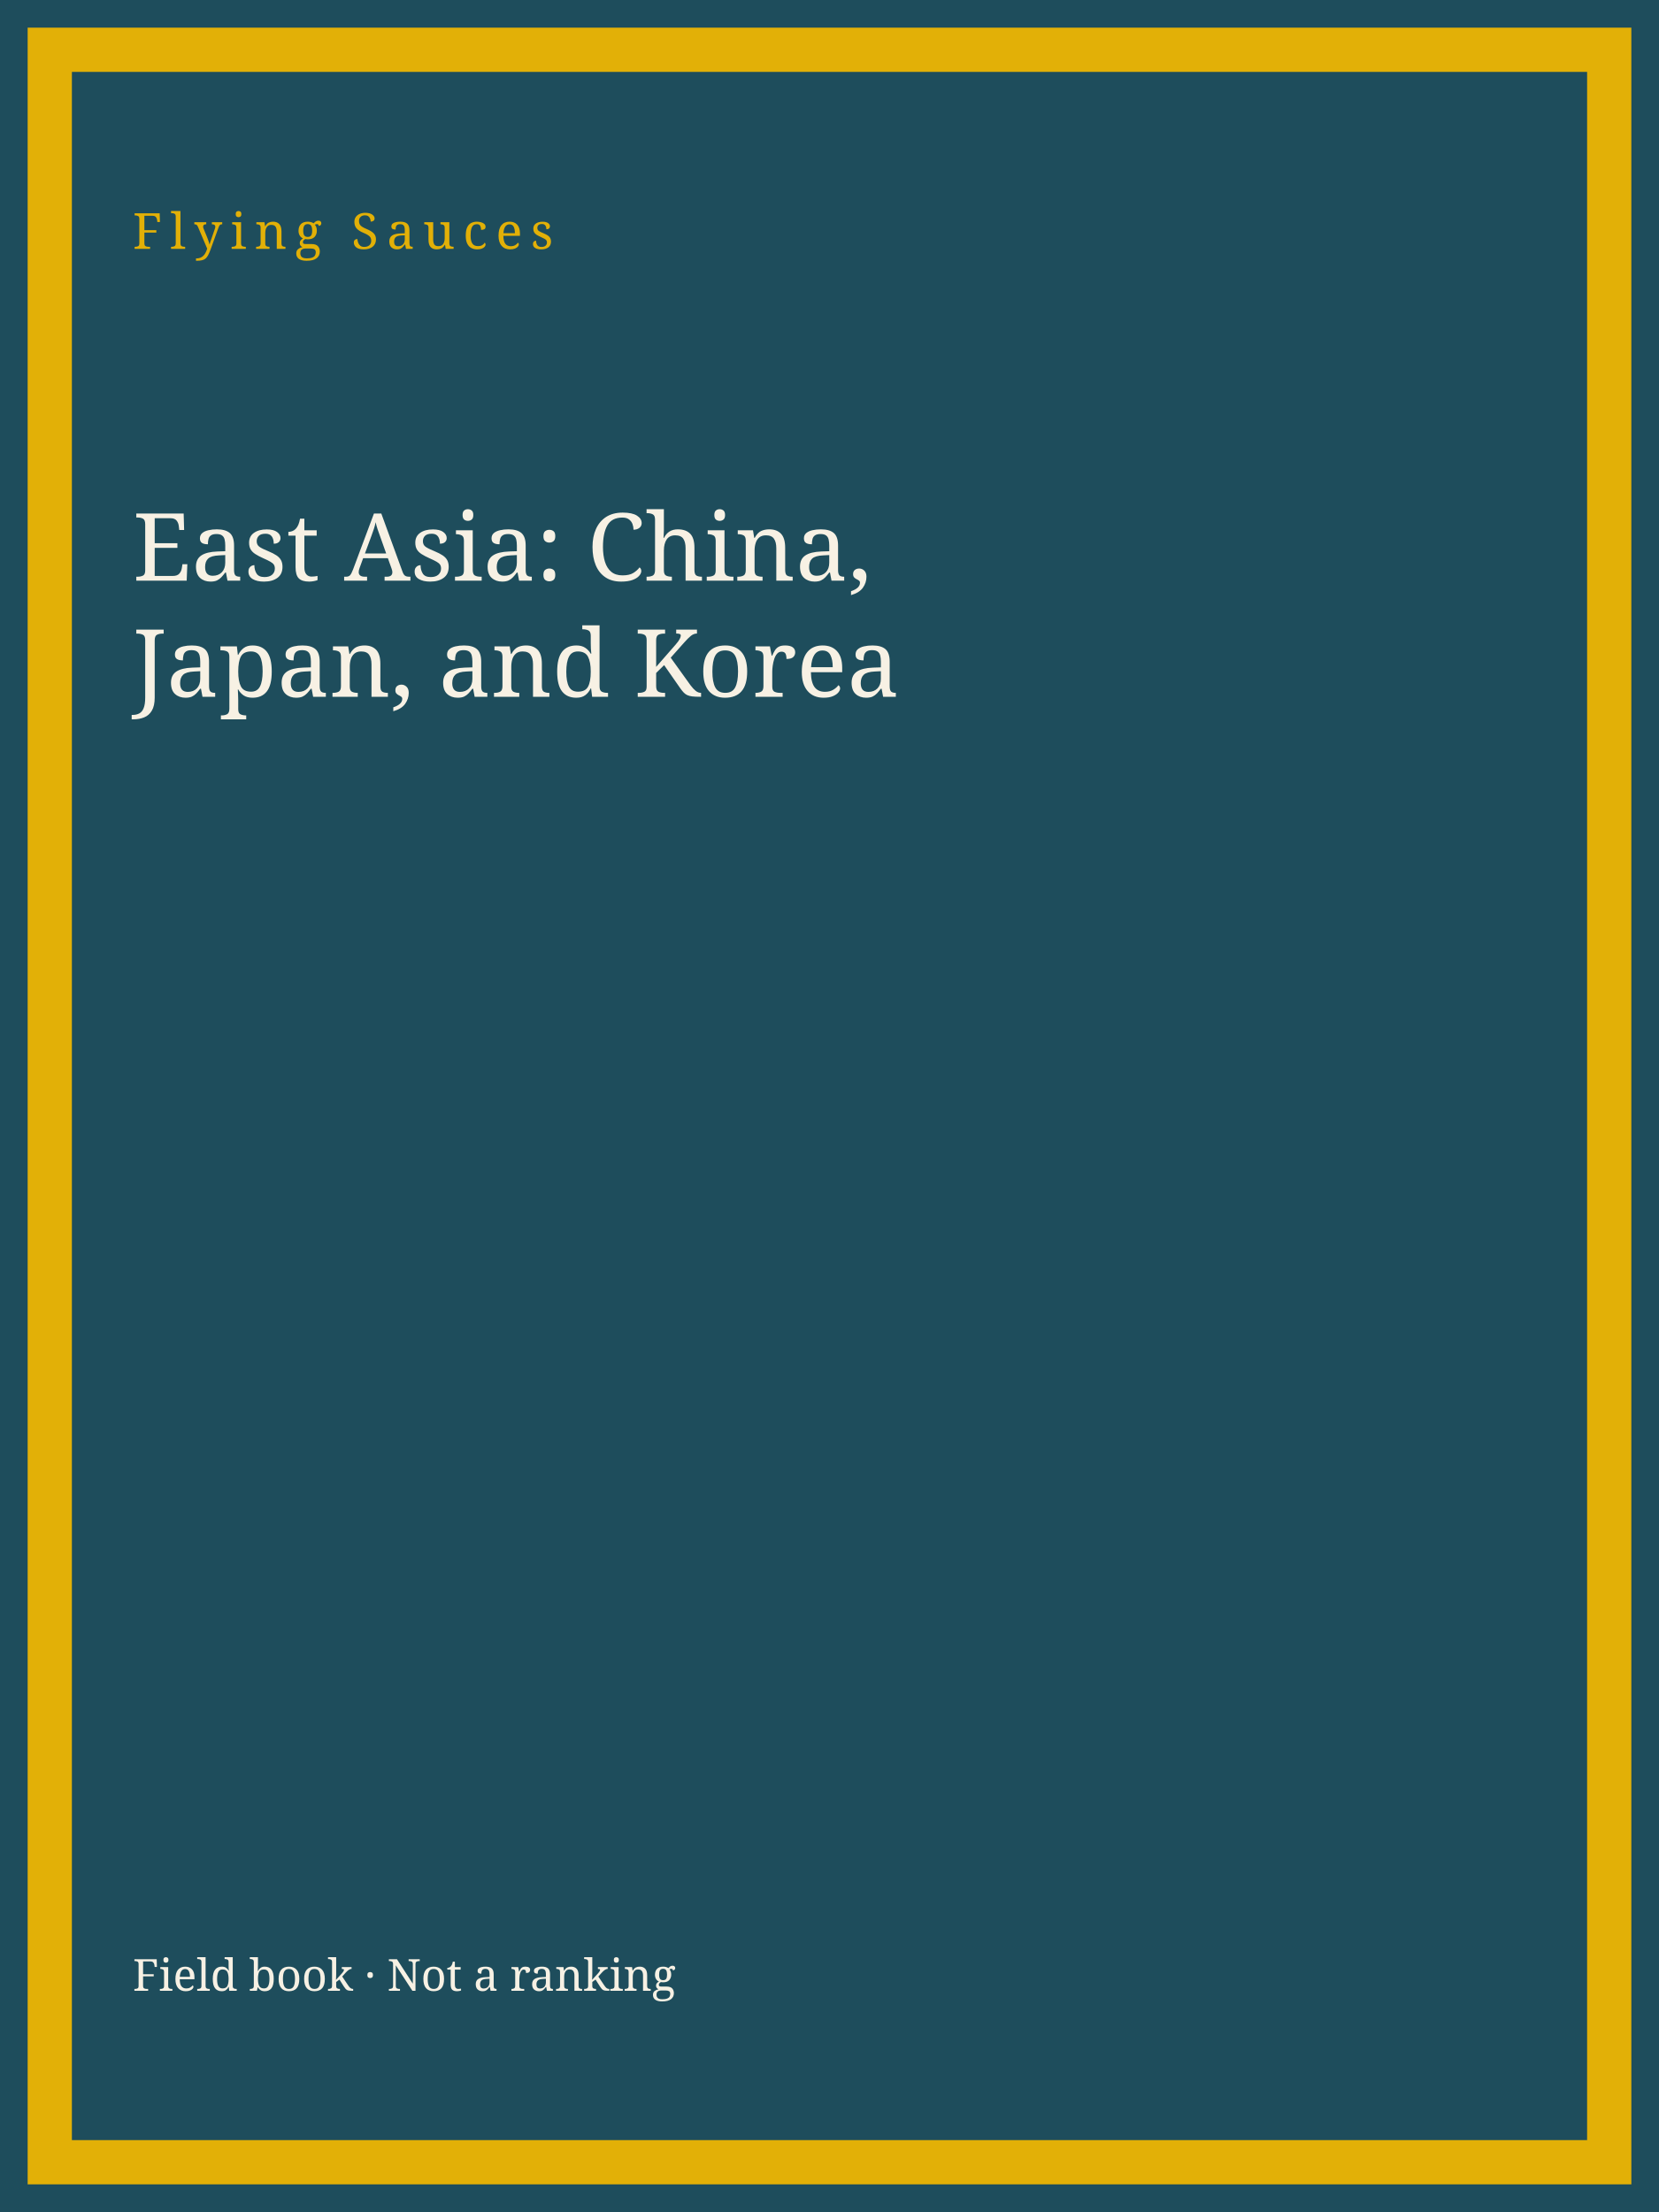
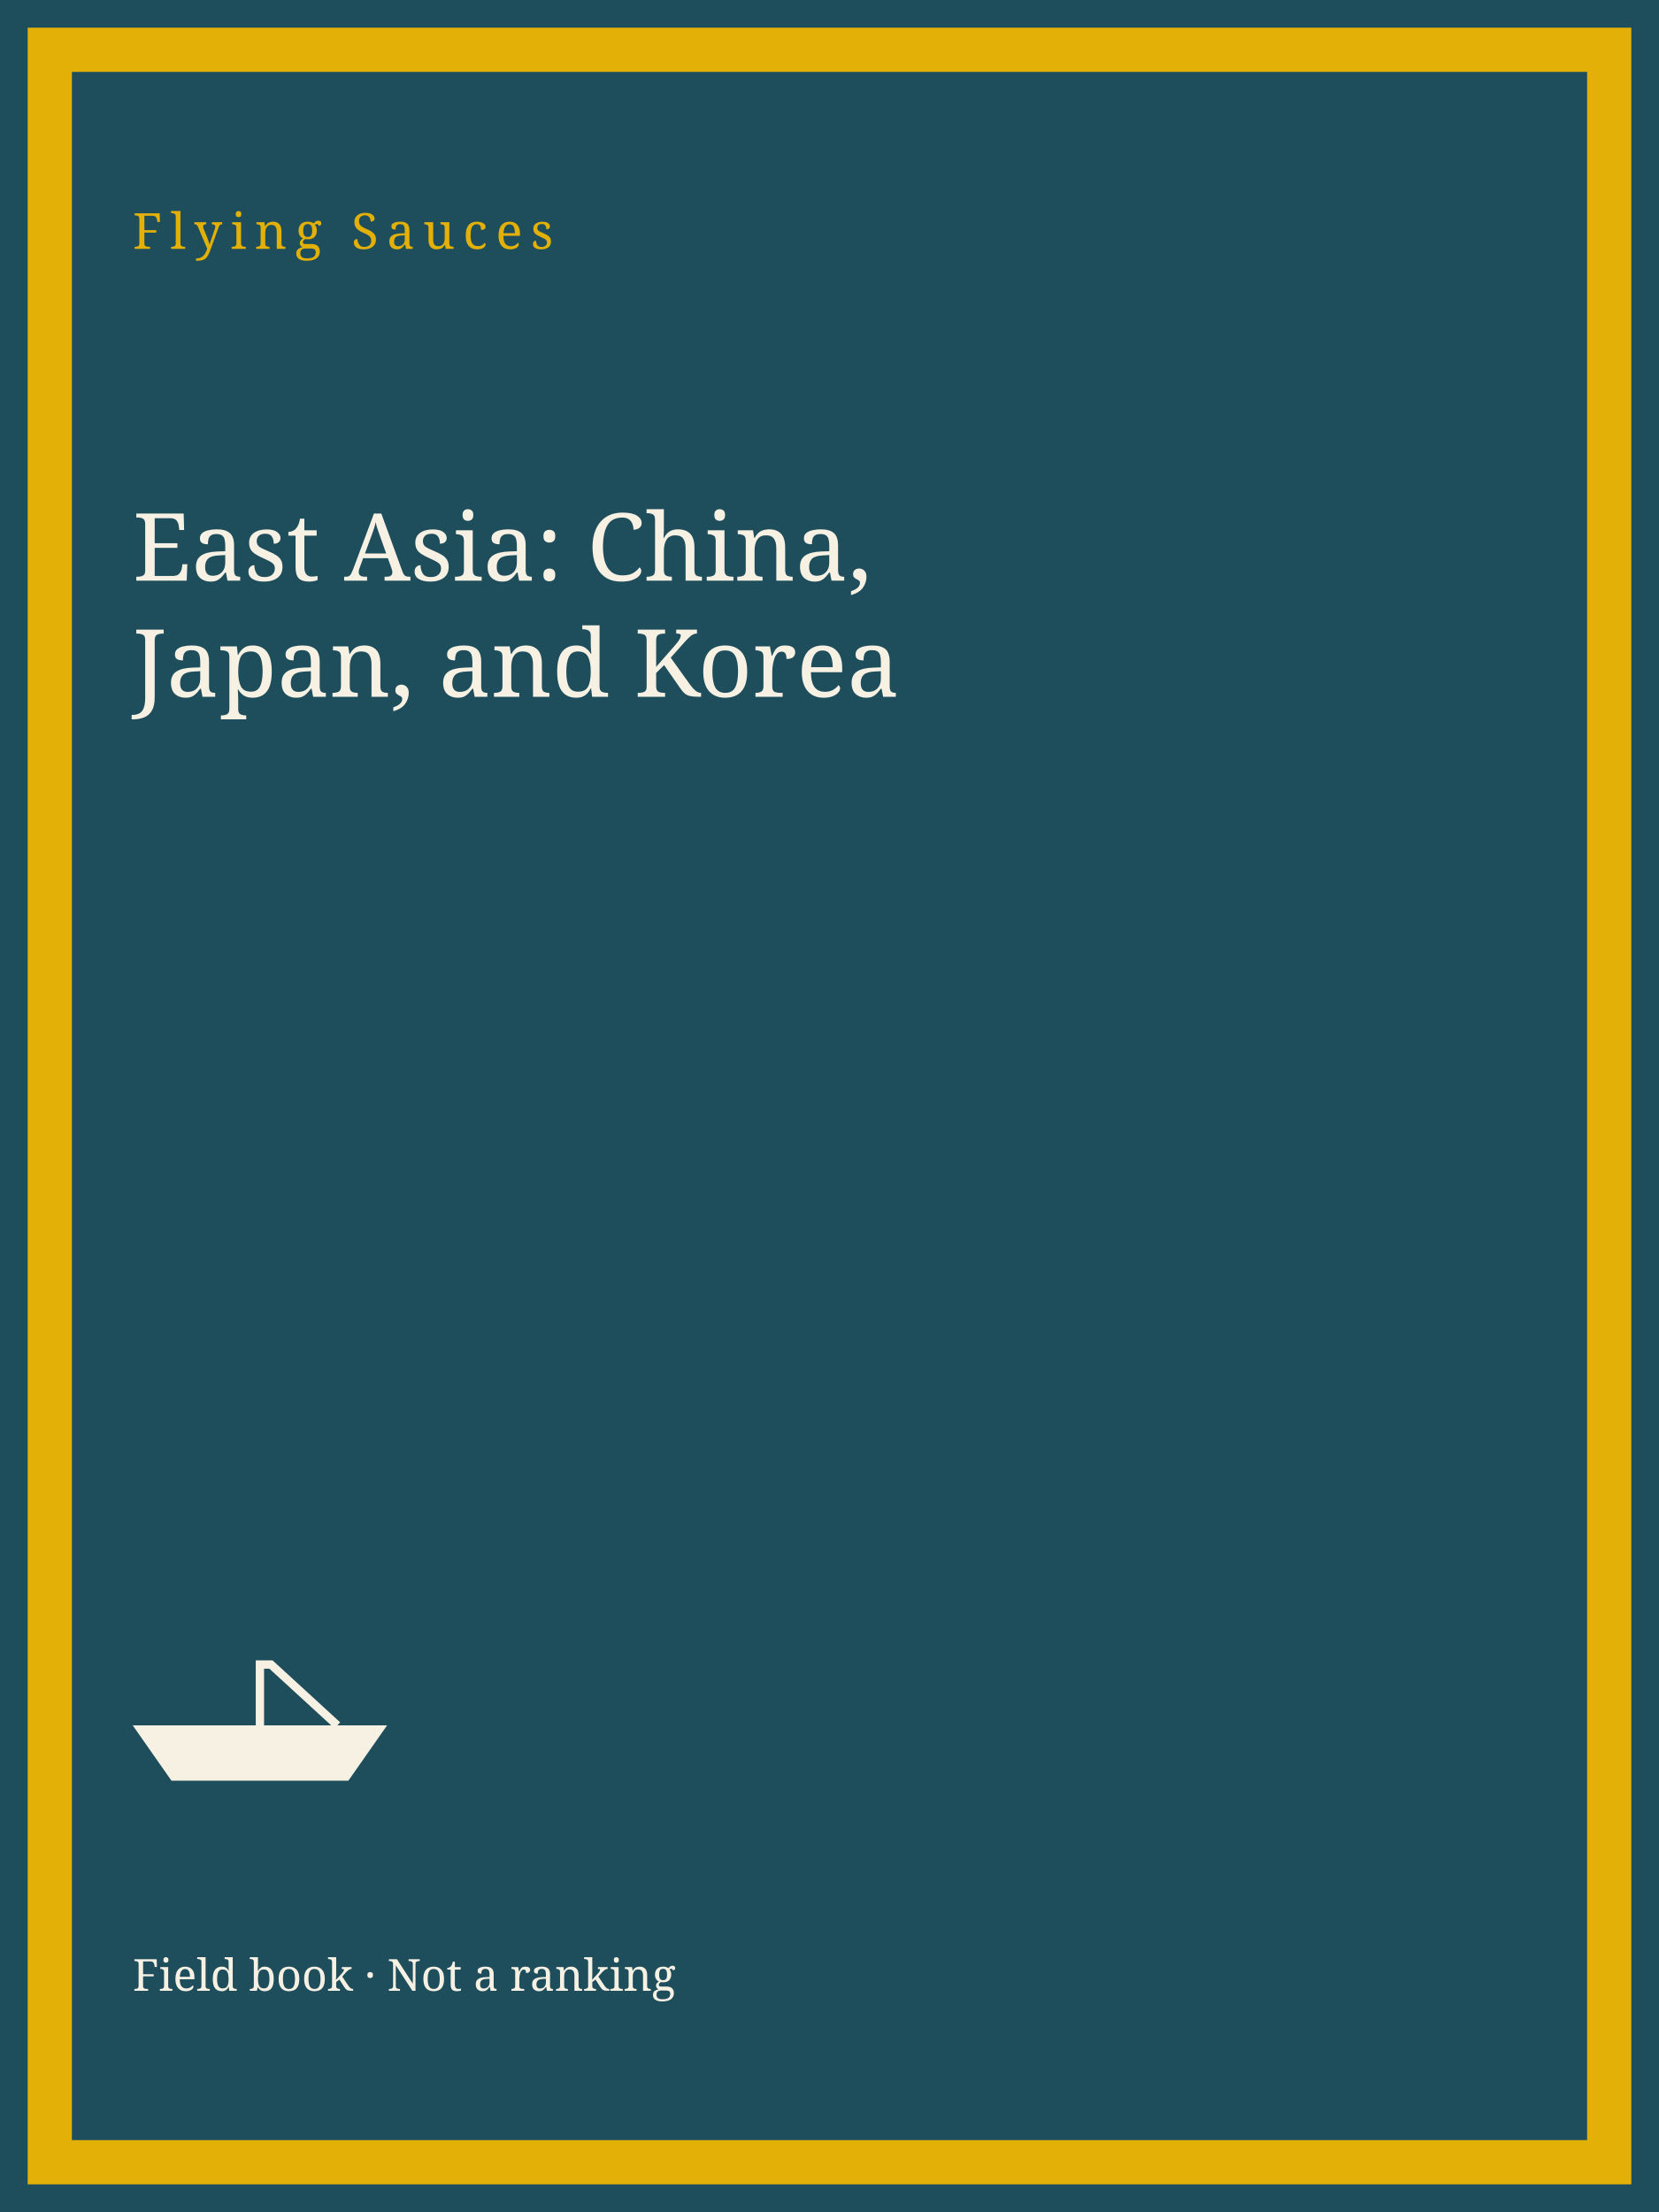
<svg xmlns="http://www.w3.org/2000/svg" viewBox="0 0 600 800">
  <rect width="600" height="800" fill="#1e4d5c" />
  <rect x="18" y="18" width="564" height="764" fill="none" stroke="#e2b007" stroke-width="16" />
  <text x="48" y="90" fill="#e2b007" font-family="Georgia, serif" font-size="18" letter-spacing="3">Flying Sauces</text>
  <text x="48" y="210" fill="#f7f1e4" font-family="Georgia, serif" font-size="34">East Asia: China,</text>
  <text x="48" y="252" fill="#f7f1e4" font-family="Georgia, serif" font-size="34">Japan, and Korea</text>
-   <path d="M420 2430h90l-12 18h-66z" fill="#f7f1e4" />
-   <path d="M464 2430v-28h4l24 28" stroke="#f7f1e4" fill="none" stroke-width="3" />
+   <g transform="translate(48, 600)">
+     <g fill="#f7f1e4">
+       <path d="M0 24h92l-14 20H14z" />
+       <path d="M46 24V2h4l24 22" fill="none" stroke="#f7f1e4" stroke-width="3" />
+     </g>
+   </g>
  <text x="48" y="720" fill="#f7f1e4" font-family="Georgia, serif" font-size="16">Field book · Not a ranking</text>
</svg>
